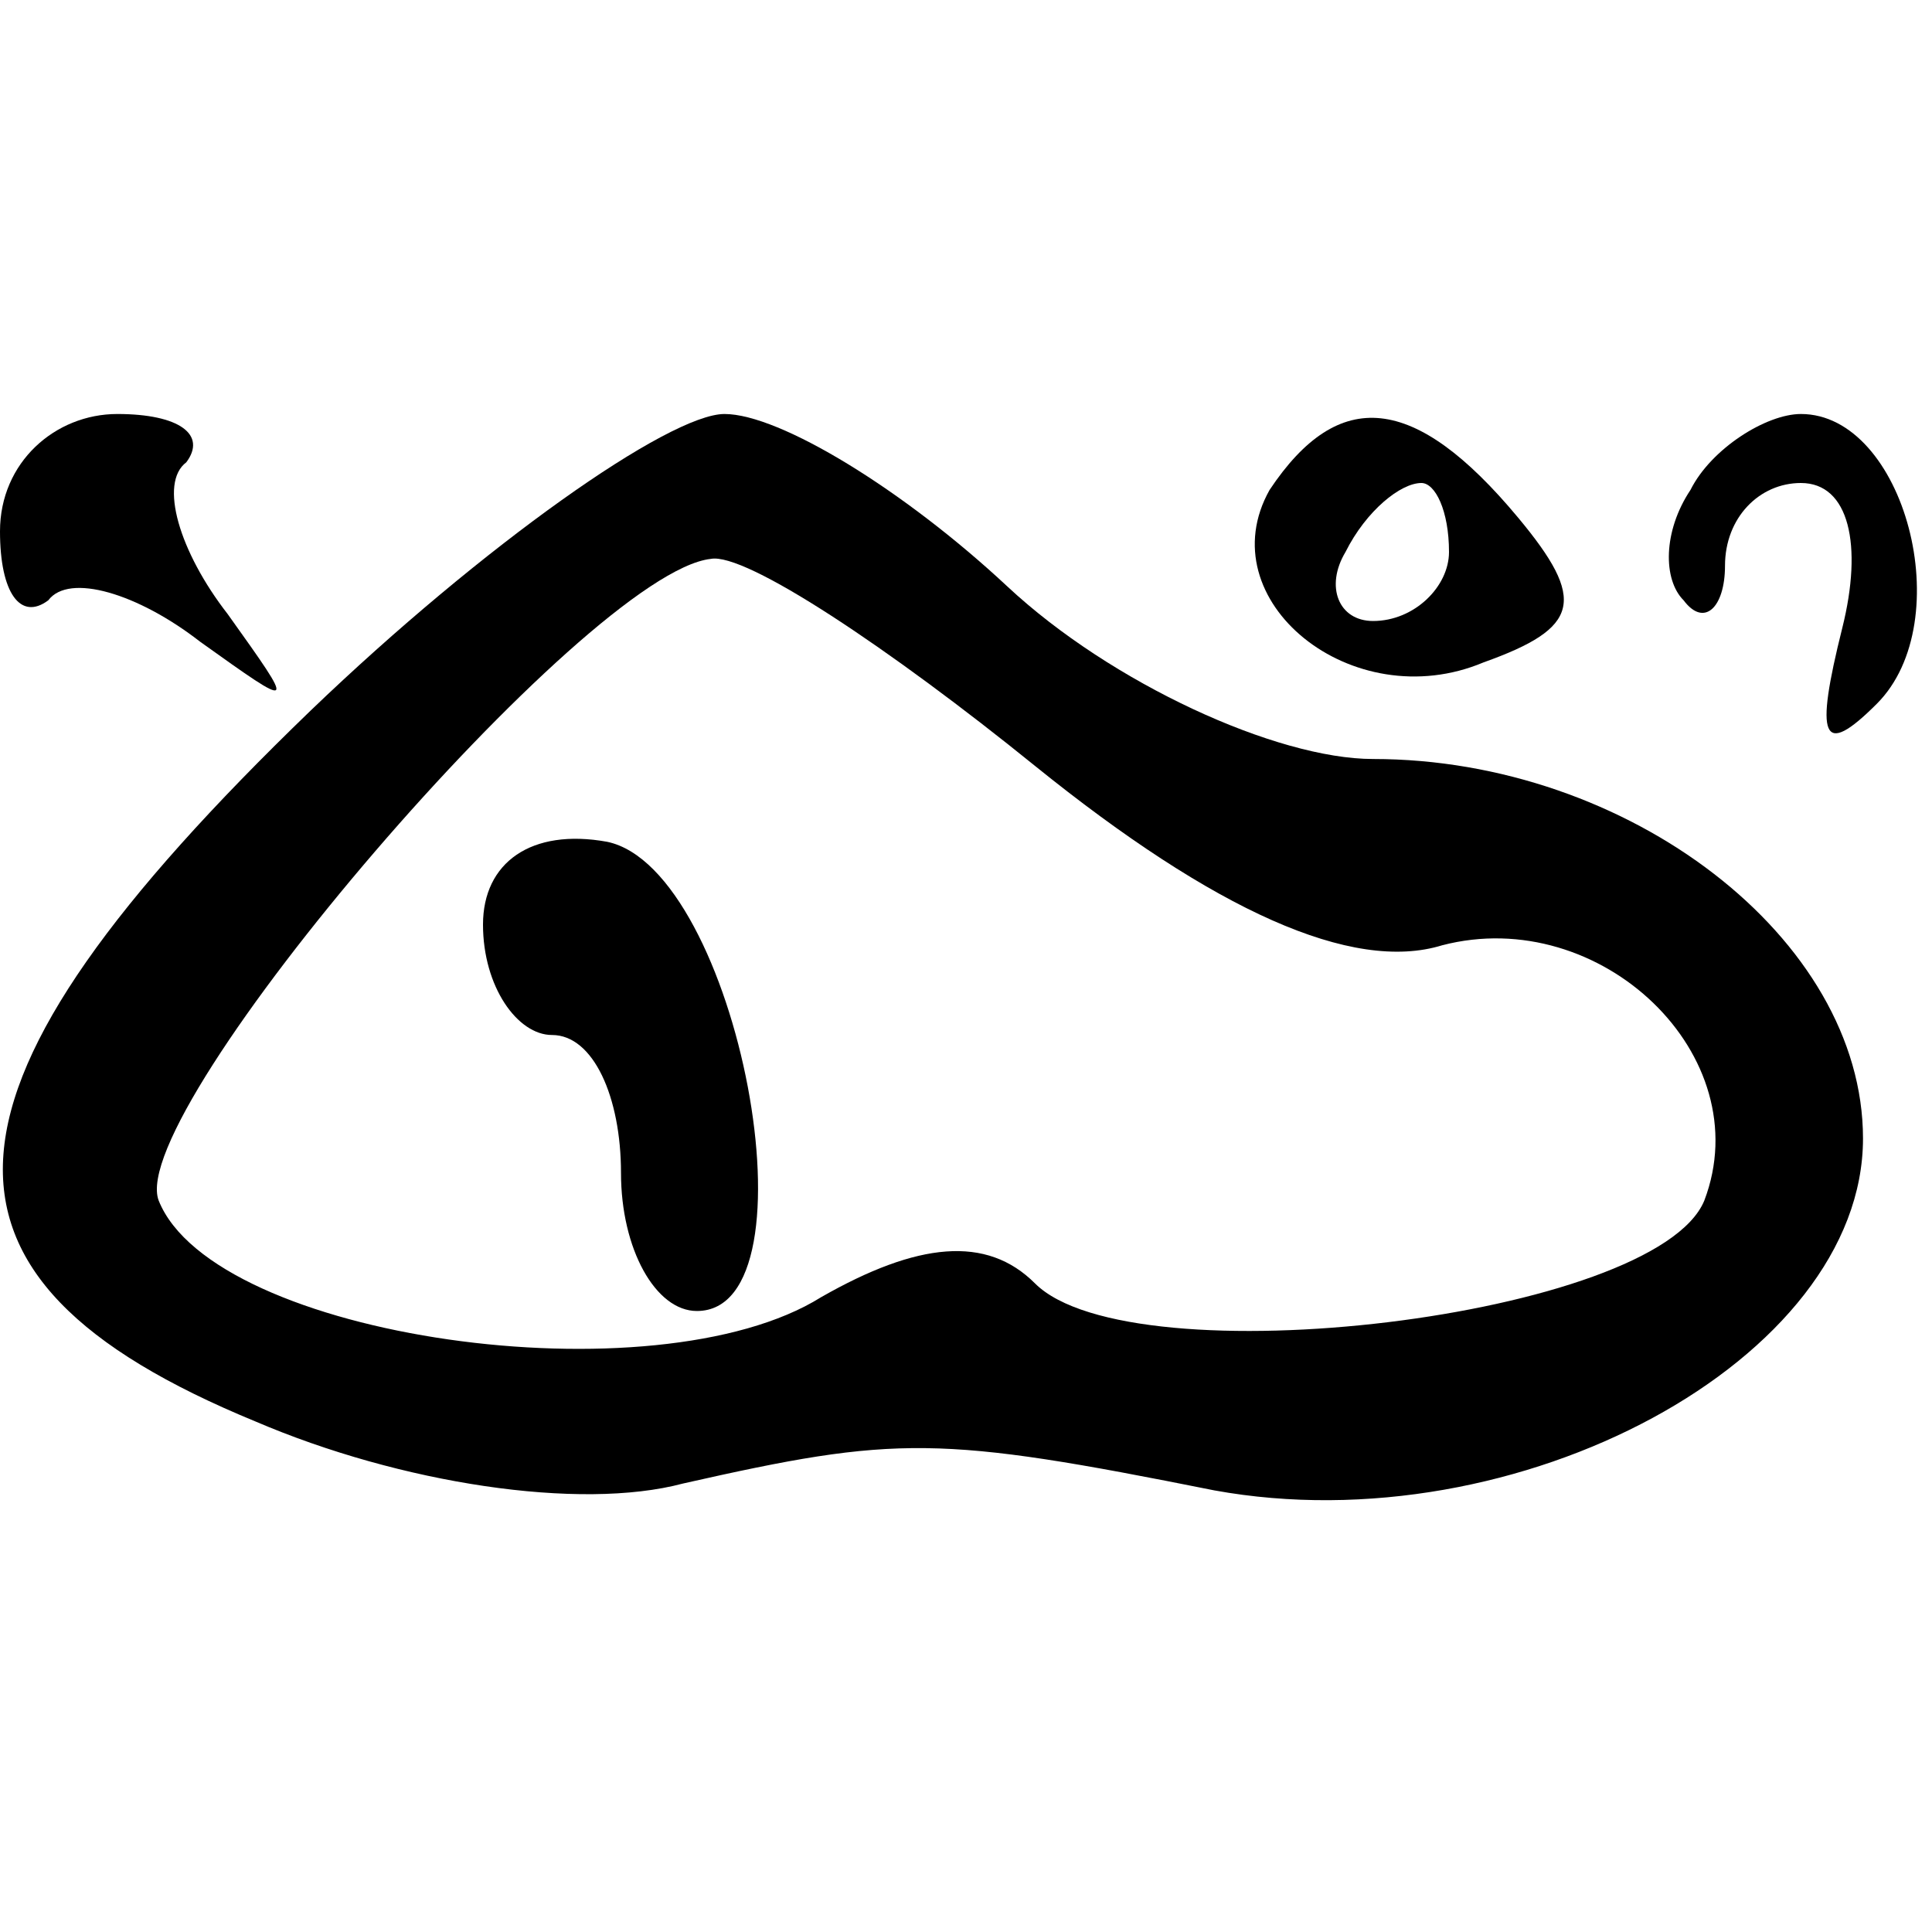
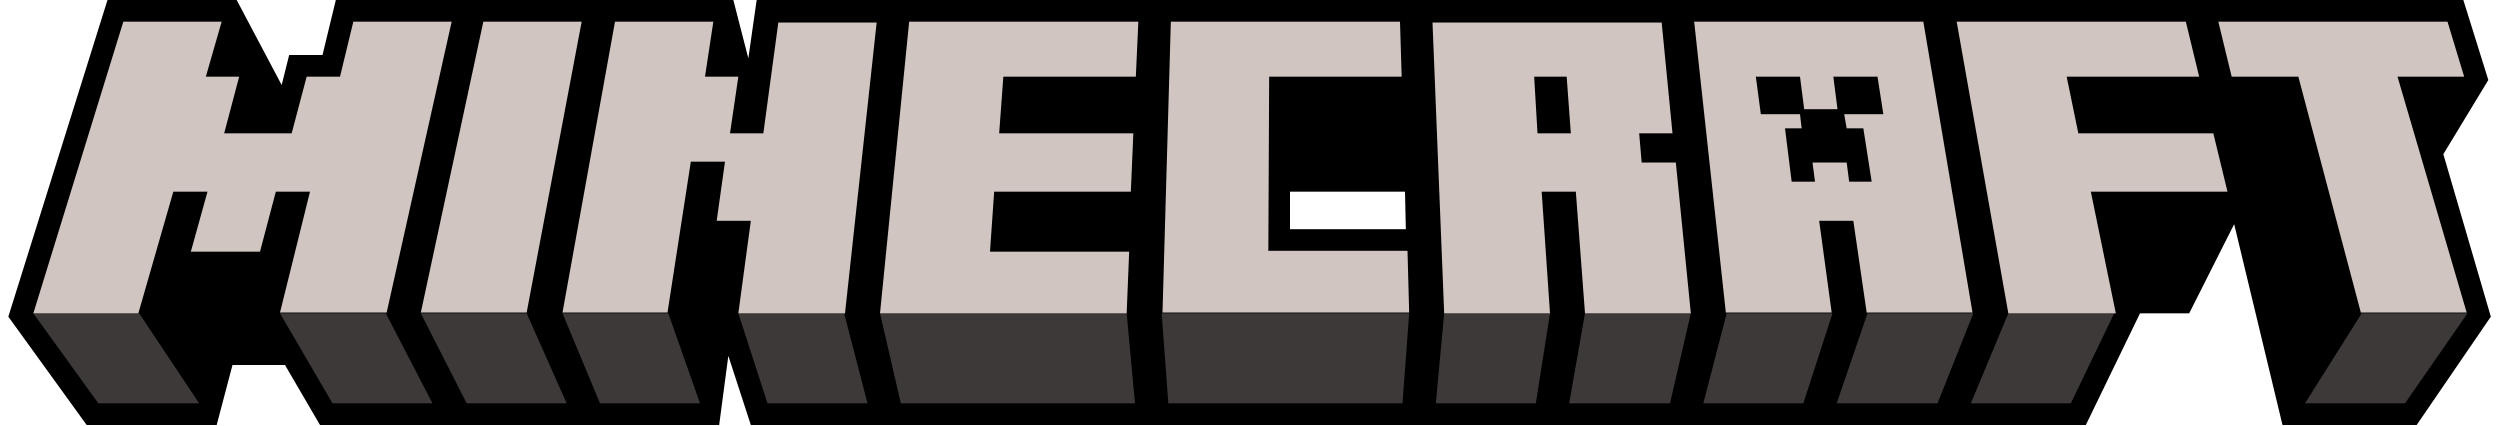
- <svg xmlns="http://www.w3.org/2000/svg" version="1.0" width="28pt" height="28pt" viewBox="0 0 28 28" preserveAspectRatio="xMidYMid meet">
-   <g transform="translate(0,28) scale(0.1,-0.1)" fill="#000000" stroke="none">
-     <path d="M0 203 c0 -9 3 -13 7 -10 3 4 13 1 22 -6 14 -10 14 -10 4 4 -7 9 -10 19 -6 22 3 4 -1 7 -10 7 -9 0 -17 -7 -17 -17z" />
-     <path d="M45 177 c-57 -55 -59 -82 -8 -103 21 -9 47 -13 62 -9 31 7 37 7 77 -1 44 -8 94 19 94 51 0 29 -34 55 -71 55 -14 0 -38 11 -53 25 -15 14 -33 25 -41 25 -8 0 -35 -19 -60 -43z m105 -8 c26 -21 46 -30 59 -26 23 6 46 -16 38 -37 -7 -17 -83 -26 -97 -12 -7 7 -17 6 -31 -2 -24 -15 -88 -6 -96 14 -5 13 62 91 80 93 5 1 26 -13 47 -30z" />
-     <path d="M70 146 c0 -9 5 -16 10 -16 6 0 10 -9 10 -20 0 -11 5 -20 11 -20 18 0 6 64 -13 68 -11 2 -18 -3 -18 -12z" />
-     <path d="M184 209 c-9 -16 12 -33 31 -25 14 5 15 9 5 21 -15 18 -26 19 -36 4z m26 -9 c0 -5 -5 -10 -11 -10 -5 0 -7 5 -4 10 3 6 8 10 11 10 2 0 4 -4 4 -10z" />
-     <path d="M245 209 c-4 -6 -4 -13 -1 -16 3 -4 6 -1 6 5 0 7 5 12 11 12 7 0 9 -9 6 -21 -4 -16 -3 -19 5 -11 12 12 4 42 -11 42 -5 0 -13 -5 -16 -11z" />
+ <svg xmlns="http://www.w3.org/2000/svg" version="1.1" id="MCCB_Logo_Primary" x="0px" y="0px" viewBox="0 0 300 51" style="enable-background:new 0 0 300 51;" xml:space="preserve">
+   <style type="text/css">
+ 	.st0{fill:#3D3938;}
+ 	.st1{fill:#D0C5C0;}
+ </style>
+   <g>
+     <path d="M293.2,18.5l5.4-8.9l-3-9.6H90.8l-1,7L88,0H40.3l-1.6,6.6h-4l-0.9,3.6L28.4,0H12.9L1,38l9.4,13L26,51l1.9-7.2h6.3l4.2,7.2   h47.9l1.1-8.3l2.7,8.3h160.2l6.5-13.4h5.9l5.4-10.7l5.8,24.1H290l8.9-13L293.2,18.5z M154.8,27.5l0-4.5h13.8l0.1,4.5H154.8z" />
+     <polygon class="st0" points="11.8,48.4 4,37.6 16.7,37.6 23.9,48.4  " />
+     <polygon class="st0" points="63.2,37.6 50.5,37.6 56,48.4 68,48.4  " />
+     <polygon class="st0" points="67.5,37.6 72,48.4 84,48.4 80.2,37.6  " />
+     <polygon class="st0" points="105.6,37.6 108.1,48.4 136.2,48.4 135.2,37.6  " />
+     <polygon class="st0" points="169.1,37.6 168.3,48.4 140.2,48.4 139.4,37.6  " />
+     <polygon class="st0" points="173.3,37.6 186,37.6 184.3,48.4 172.3,48.4  " />
+     <polygon class="st0" points="190.2,37.6 188.3,48.4 200.4,48.4 202.9,37.6  " />
+     <polygon class="st0" points="207.2,37.6 204.4,48.4 216.4,48.4 219.9,37.6  " />
+     <polygon class="st0" points="224.1,37.6 220.4,48.4 232.5,48.4 236.8,37.6  " />
+     <polygon class="st0" points="241,37.6 236.5,48.4 248.5,48.4 253.7,37.6  " />
+     <polygon class="st0" points="283.4,37.6 276.6,48.4 288.6,48.4 296.1,37.6  " />
+     <polygon class="st0" points="88.6,37.6 92.1,48.4 104.1,48.4 101.3,37.6  " />
+     <polygon class="st0" points="33.6,37.6 46.3,37.6 51.9,48.4 39.9,48.4  " />
+     <g>
+       <g>
+         <path class="st1" d="M37.2,23h-4.1l-1.9,7.2h-8.3l2-7.2h-4.1l-4.2,14.6H4L14.8,2.6h11.8l-1.9,6.6h4L26.9,16h8.1l1.8-6.8h4     l1.6-6.6h11.8l-7.8,34.9H33.6L37.2,23z" />
+         <path class="st1" d="M58,2.6h11.8l-6.6,34.9H50.5L58,2.6z" />
+         <path class="st1" d="M109.1,2.6h27.5l-0.3,6.6h-15.9l-0.5,6.8H136l-0.3,7h-16.4l-0.5,7.2h16.7l-0.3,7.4h-29.6L109.1,2.6z" />
+         <path class="st1" d="M140.5,2.6H168l0.2,6.6h-15.9l-0.1,20.9h16.7l0.2,7.4h-29.6L140.5,2.6z" />
+         <path class="st1" d="M189.1,23H185l1,14.6h-12.7l-1.4-34.9l27.5,0l1.3,13.3h-4l0.3,3.5h4.1l1.8,18.1h-12.7L189.1,23z M184.1,9.2     l0.4,6.8h4l-0.5-6.8H184.1z" />
+         <path class="st1" d="M234.8,2.6h27.5l1.6,6.6h-15.9l1.4,6.8h16.2l1.7,7h-16.4l3,14.6H241L234.8,2.6z" />
+         <path class="st1" d="M275.8,9.2h-8l-1.6-6.6h27.5l2,6.6h-8l8.3,28.3h-12.7L275.8,9.2z" />
+         <path class="st1" d="M90.1,26.5H86l1-7.1h-4.1l-2.8,18.1H67.5l6.3-34.9h11.8l-1,6.6h4l-1,6.8h4l1.8-13.3h11.8l-3.8,34.9H88.6     L90.1,26.5z" />
+       </g>
+       <path class="st1" d="M230.8,2.6h-27.5l3.8,34.9h12.7l-1.5-11h4.1l1.6,11h12.7L230.8,2.6z M221.6,15.4h2l1,6.4h-2.7l-0.3-2.3h-4.1    l0.3,2.3H215l-0.8-6.4h2l-0.2-1.7h-4.7l-0.6-4.5h5.3l0.5,3.9h4L220,9.2h5.3l0.7,4.5h-4.7L221.6,15.4z" />
+     </g>
  </g>
</svg>
